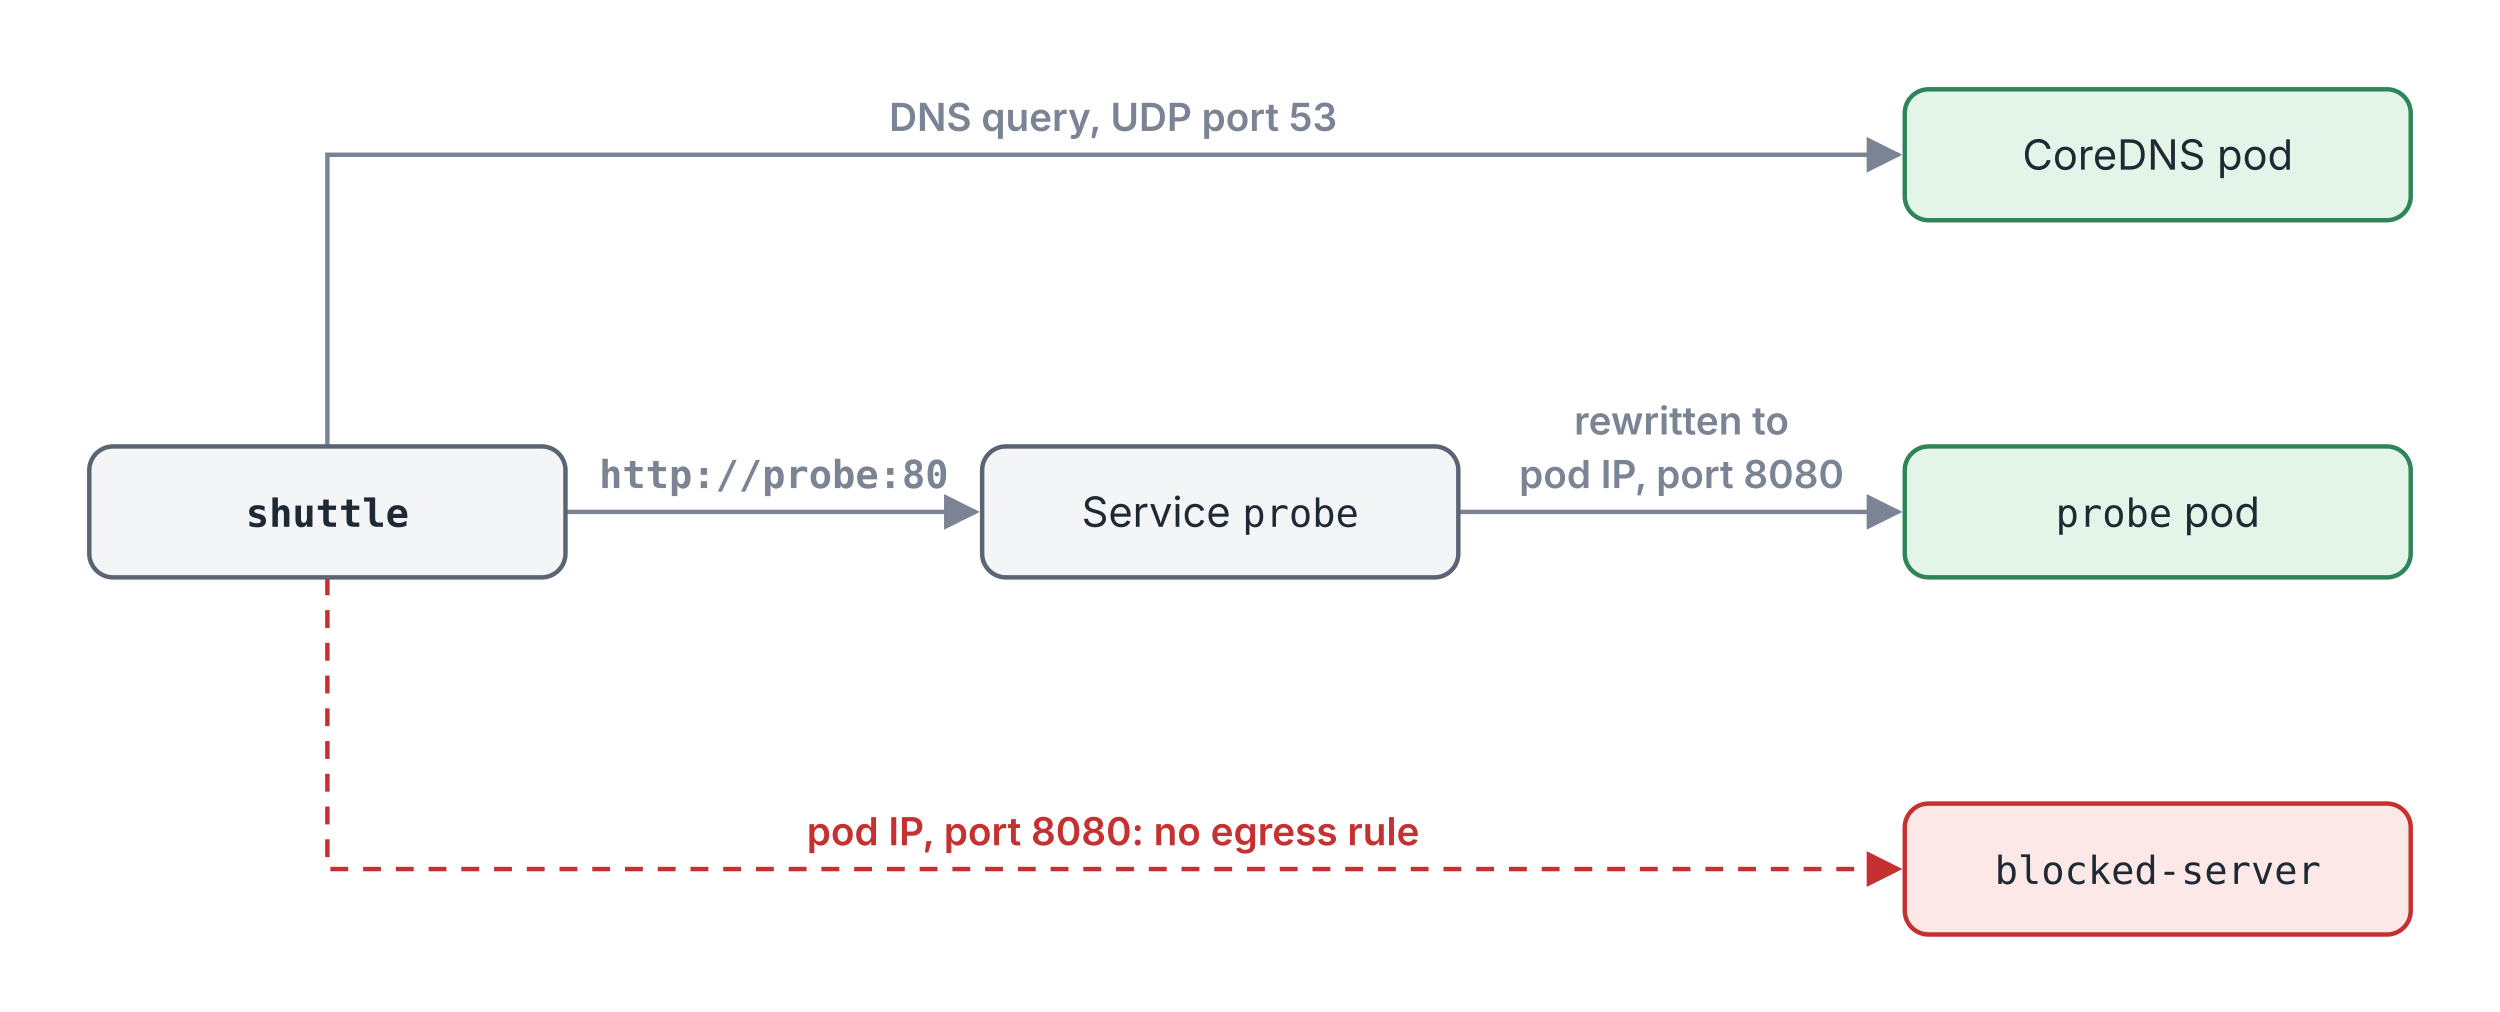
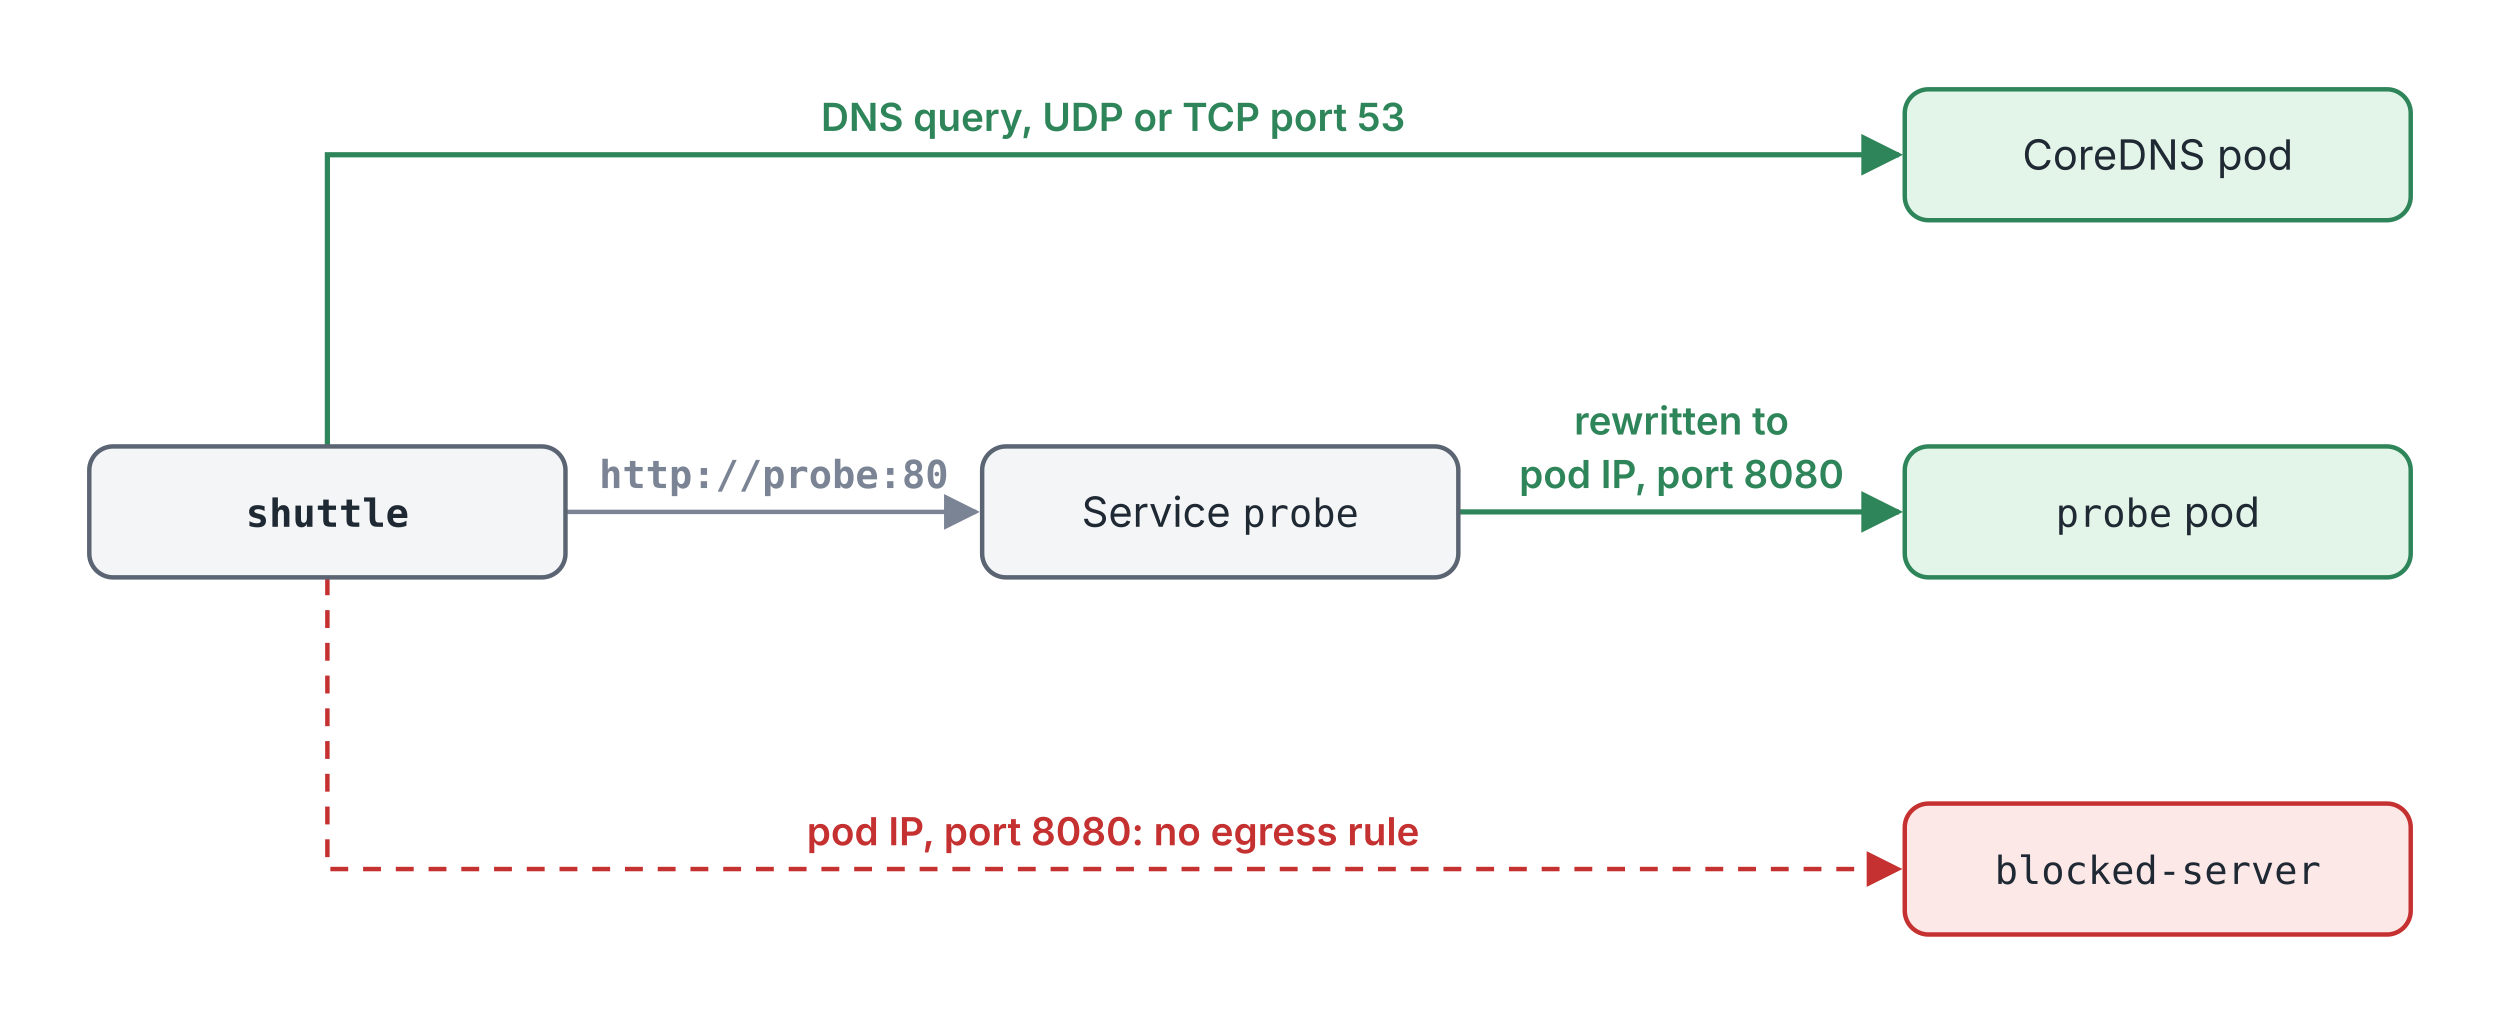
<svg xmlns="http://www.w3.org/2000/svg" viewBox="0 0 840 340" width="840" height="340" role="img" aria-labelledby="title desc">
  <style>
    .box { fill: #f4f5f7; stroke: #5b6472; }
    .ask { fill: #fff7e0; stroke: #b7791f; }
    .ok { fill: #e3f5e8; stroke: #2f855a; }
    .drop { fill: #fde8e8; stroke: #c53030; }
    .box, .ask, .ok, .drop { stroke-width: 1.5; }
    text { font-family: system-ui, -apple-system, "Segoe UI", sans-serif; font-size: 14px; fill: #1f2933; }
    .code { font-family: ui-monospace, SFMono-Regular, Menlo, Consolas, monospace; font-size: 13px; }
    .label { font-size: 13px; font-weight: 600; fill: #7b8494; }
    .bad { fill: #c53030; }
    .strong { font-weight: 600; }
    .line { fill: none; stroke: #7b8494; stroke-width: 1.5; }
+     .okline { fill: none; stroke: #2f855a; stroke-width: 1.75; }
+     .good { fill: #2f855a; }
    .dashed { fill: none; stroke: #c53030; stroke-width: 1.5; stroke-dasharray: 6 5; }
    .head { fill: #7b8494; }
    .headbad { fill: #c53030; }
  </style>
  <defs>
    <marker id="arrow" viewBox="0 0 10 10" refX="9" refY="5" markerWidth="8" markerHeight="8" orient="auto-start-reverse">
      <path class="head" d="M0 0 L10 5 L0 10 z" />
    </marker>
+     <marker id="arrowok" viewBox="0 0 10 10" refX="9" refY="5" markerWidth="8" markerHeight="8" orient="auto-start-reverse">
+       <path fill="#2f855a" d="M0 0 L10 5 L0 10 z" />
+     </marker>
    <marker id="arrowbad" viewBox="0 0 10 10" refX="9" refY="5" markerWidth="8" markerHeight="8" orient="auto-start-reverse">
      <path class="headbad" d="M0 0 L10 5 L0 10 z" />
    </marker>
  </defs>
-   <path class="line" d="M110 150 V52 H638" marker-end="url(#arrow)" />
+   <path class="okline" d="M110 150 V52 H638" marker-end="url(#arrowok)" />
  <path class="line" d="M190 172 H328" marker-end="url(#arrow)" />
-   <path class="line" d="M490 172 H638" marker-end="url(#arrow)" />
+   <path class="okline" d="M490 172 H638" marker-end="url(#arrowok)" />
  <path class="dashed" d="M110 194 V292 H638" marker-end="url(#arrowbad)" />
-   <text class="label" x="374" y="44" text-anchor="middle">DNS query, UDP port 53</text>
+   <text class="label good" x="374" y="44" text-anchor="middle">DNS query, UDP or TCP port 53</text>
  <text class="label code" x="260" y="164" text-anchor="middle">http://probe:80</text>
-   <text class="label" x="565" y="146" text-anchor="middle">rewritten to</text>
-   <text class="label" x="565" y="164" text-anchor="middle">pod IP, port 8080</text>
+   <text class="label good" x="565" y="146" text-anchor="middle">rewritten to</text>
+   <text class="label good" x="565" y="164" text-anchor="middle">pod IP, port 8080</text>
  <text class="label bad" x="374" y="284" text-anchor="middle">pod IP, port 8080: no egress rule</text>
  <rect class="box" x="30" y="150" width="160" height="44" rx="8" />
  <text class="strong code" x="110" y="177" text-anchor="middle">shuttle</text>
  <rect class="ok" x="640" y="30" width="170" height="44" rx="8" />
  <text x="725" y="57" text-anchor="middle">CoreDNS pod</text>
  <rect class="box" x="330" y="150" width="160" height="44" rx="8" />
  <text x="410" y="177" text-anchor="middle">Service <tspan class="code">probe</tspan>
  </text>
  <rect class="ok" x="640" y="150" width="170" height="44" rx="8" />
  <text x="725" y="177" text-anchor="middle">
    <tspan class="code">probe</tspan> pod</text>
  <rect class="drop" x="640" y="270" width="170" height="44" rx="8" />
  <text class="code" x="725" y="297" text-anchor="middle">blocked-server</text>
</svg>
